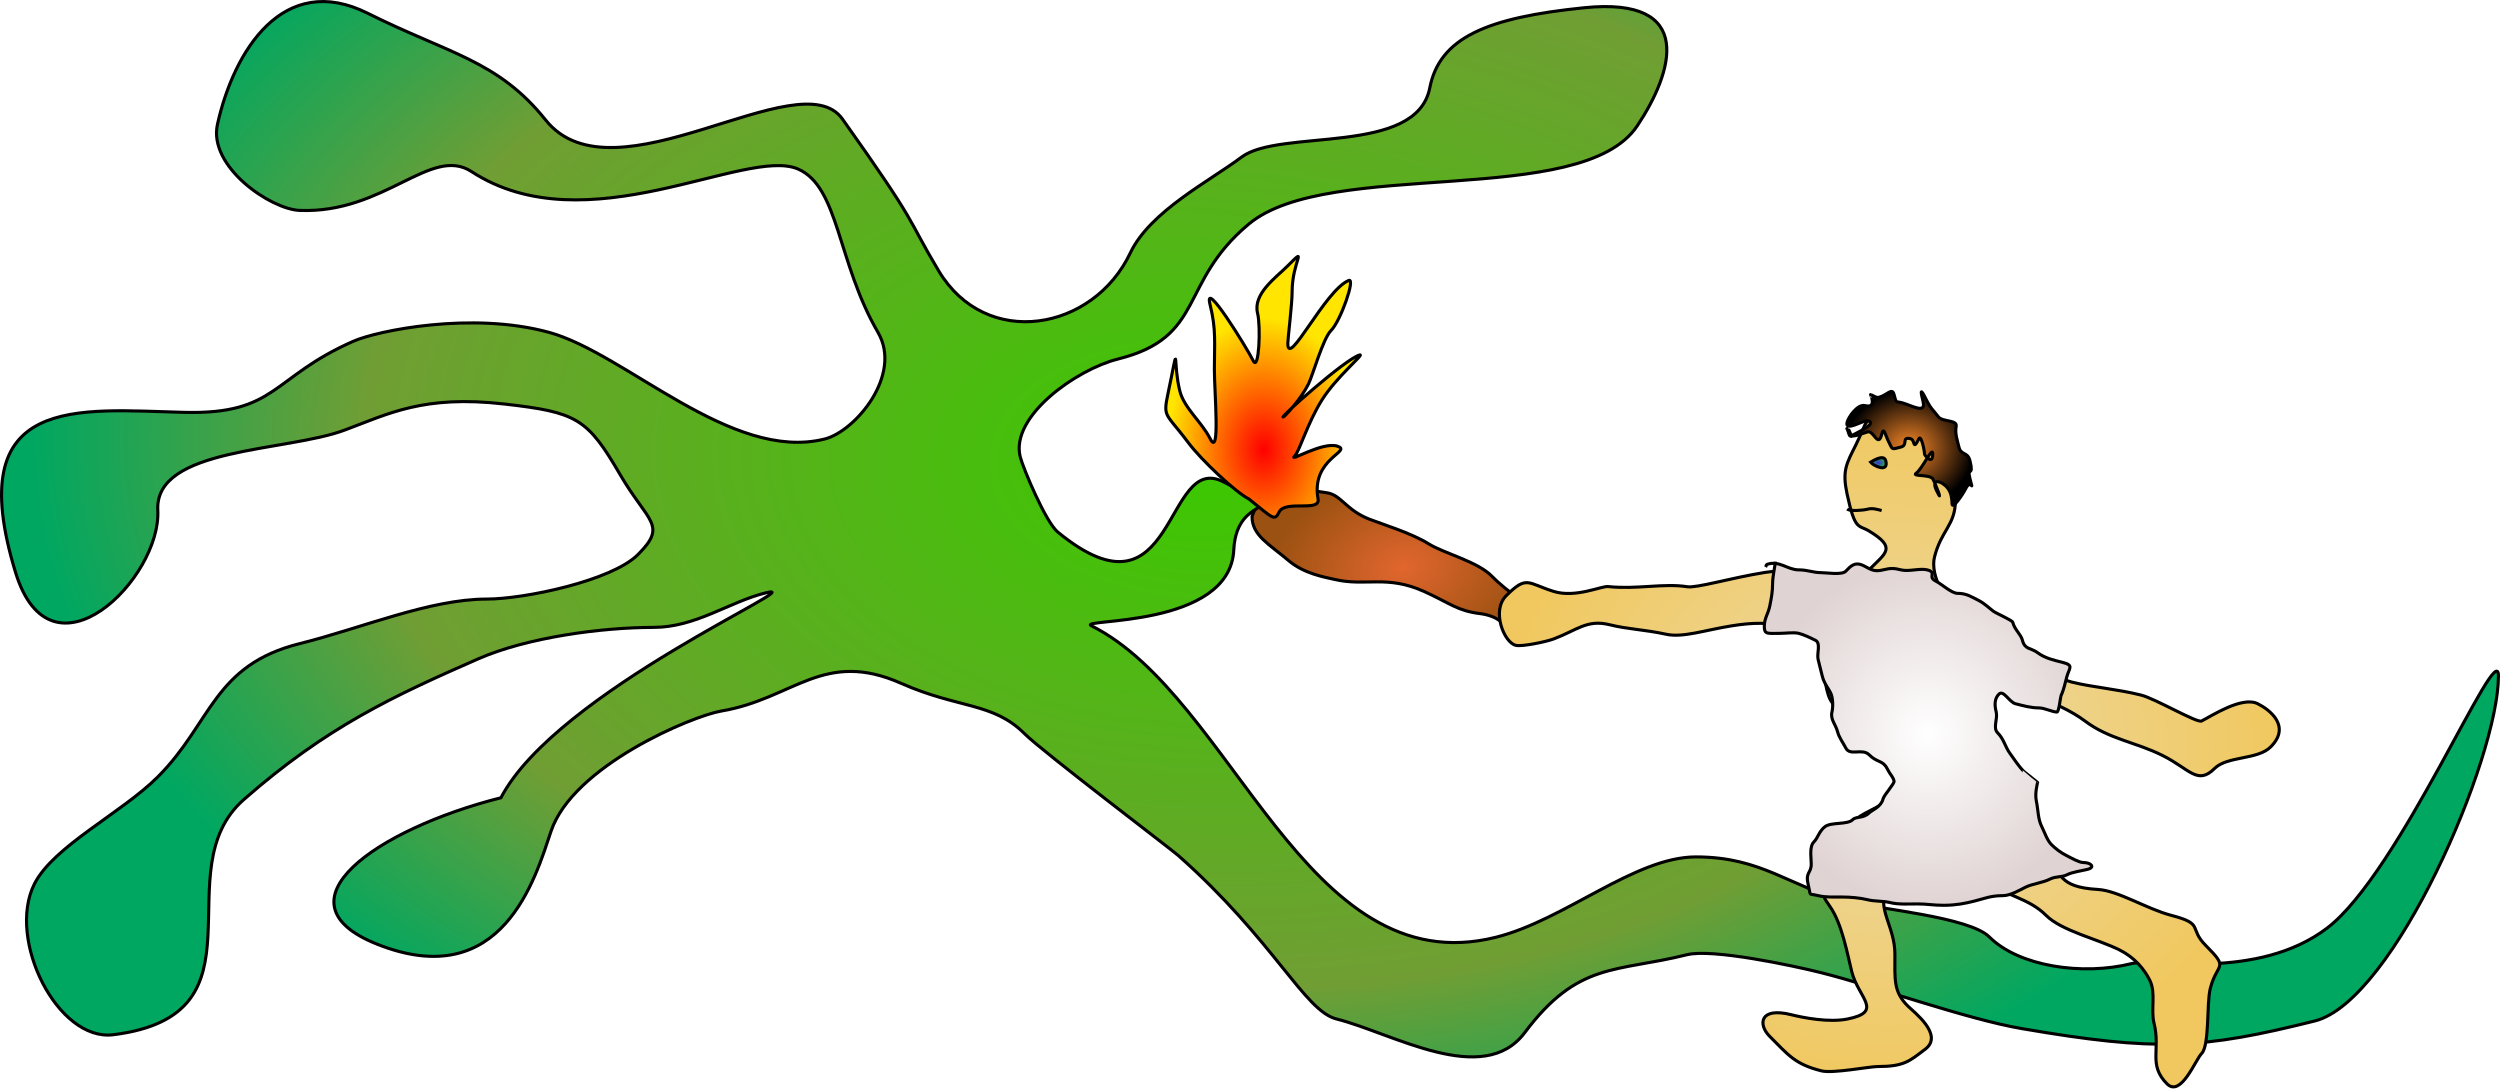
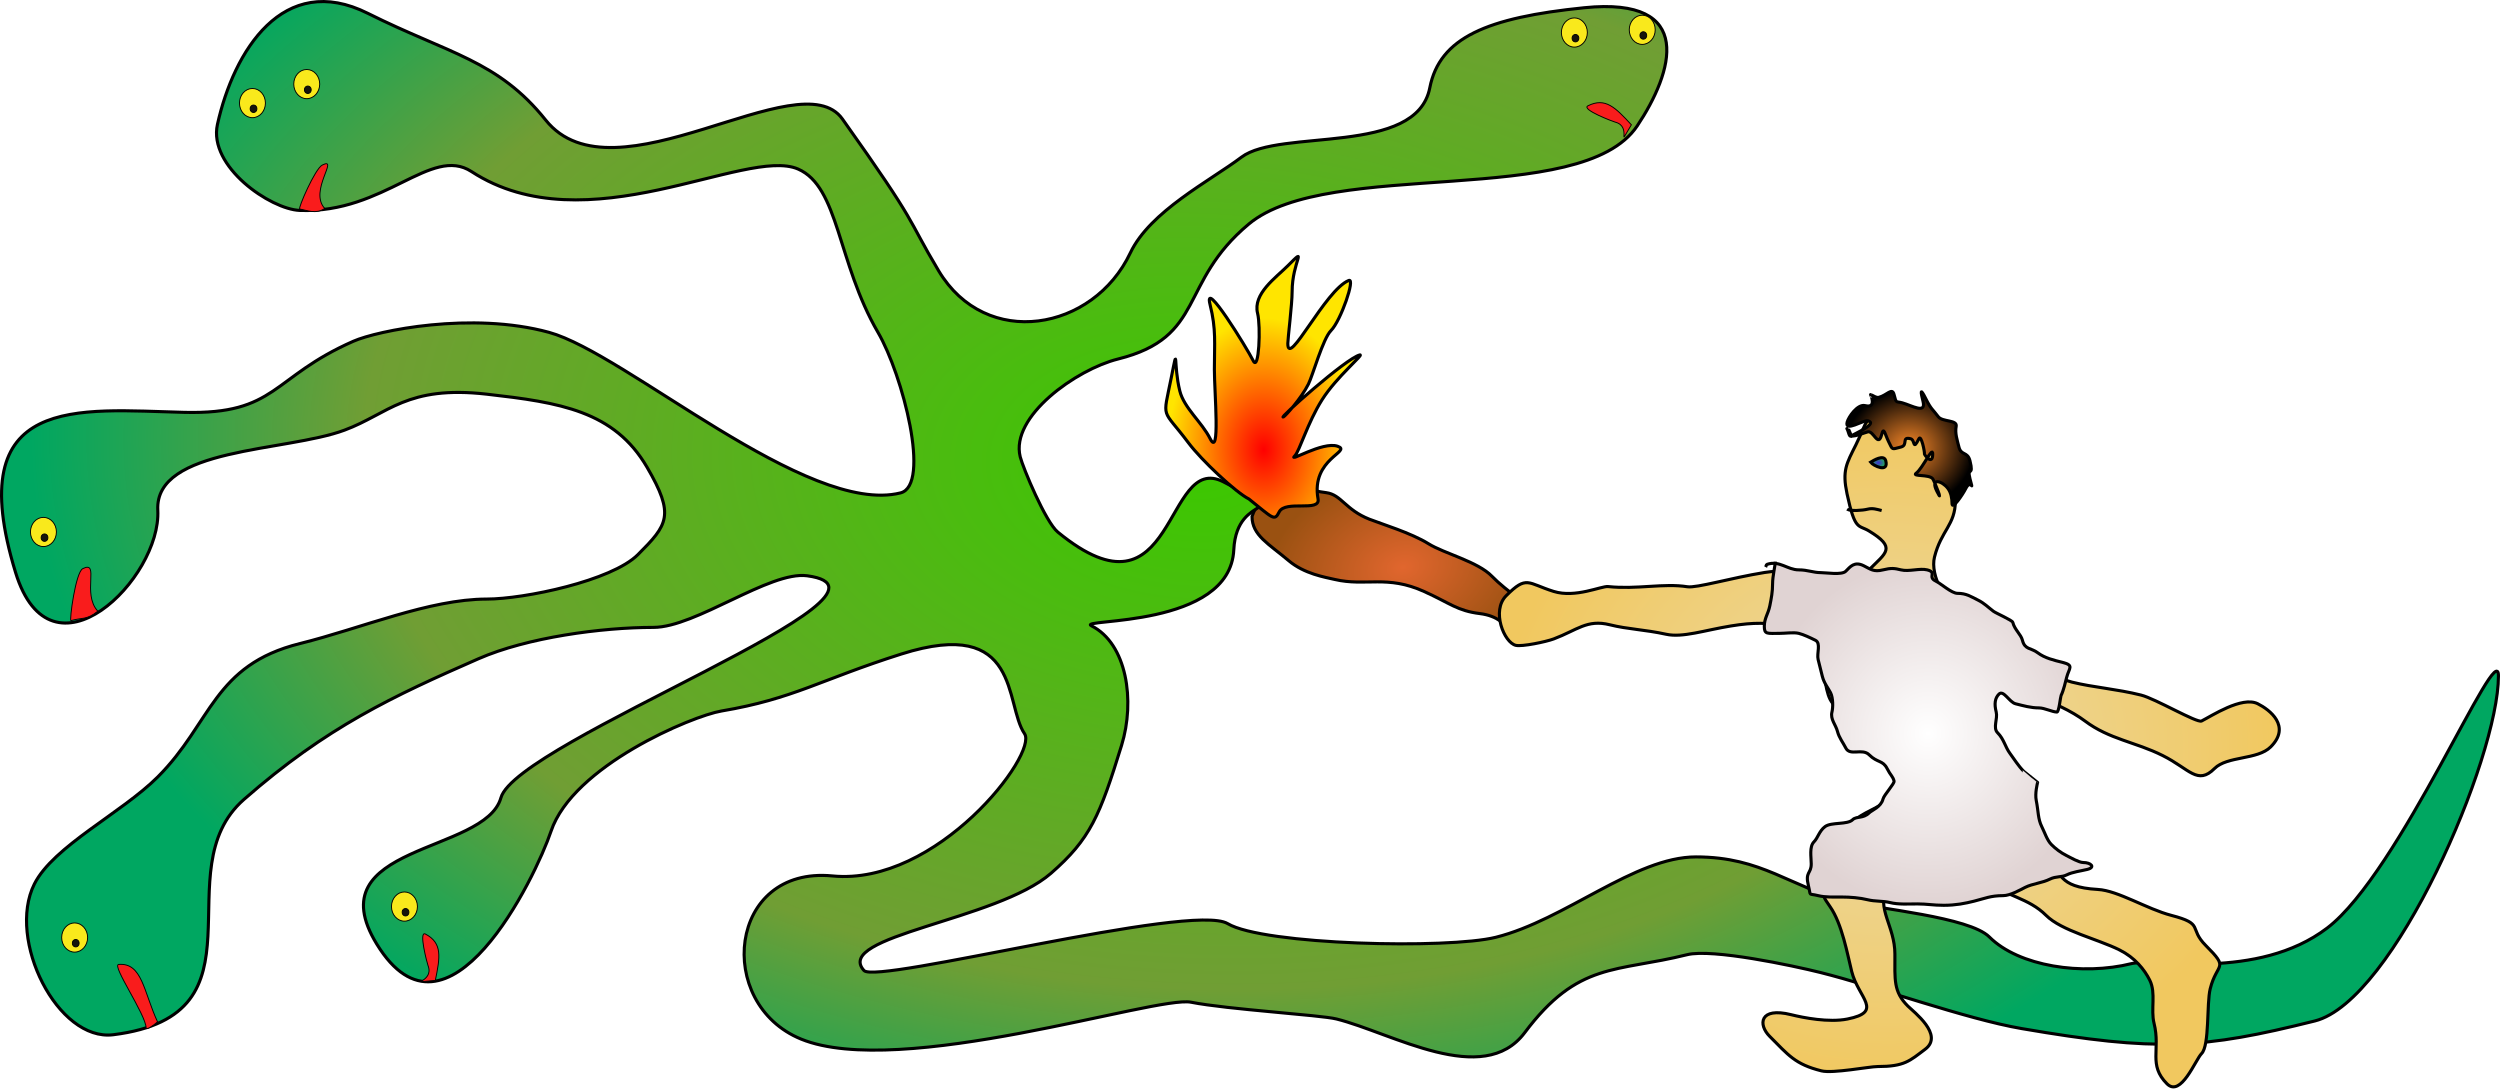
<svg xmlns="http://www.w3.org/2000/svg" xmlns:xlink="http://www.w3.org/1999/xlink" width="264.887" height="115.324" id="svg2" version="1.0">
  <defs id="defs4">
    <linearGradient id="linearGradient3249">
      <stop style="stop-color:#402dd7;stop-opacity:1;" offset="0" id="stop3251" />
      <stop style="stop-color:#19d728;stop-opacity:1;" offset="1" id="stop3253" />
    </linearGradient>
    <linearGradient id="linearGradient3239">
      <stop style="stop-color:#f98828;stop-opacity:1;" offset="0" id="stop3241" />
      <stop style="stop-color:#000000;stop-opacity:1;" offset="1" id="stop3243" />
    </linearGradient>
    <linearGradient id="linearGradient3229">
      <stop style="stop-color:#ffffff;stop-opacity:1;" offset="0" id="stop3231" />
      <stop style="stop-color:#e0d3d3;stop-opacity:1;" offset="1" id="stop3233" />
    </linearGradient>
    <linearGradient id="linearGradient3219">
      <stop style="stop-color:#ebdbab;stop-opacity:1;" offset="0" id="stop3221" />
      <stop style="stop-color:#f1c85f;stop-opacity:1;" offset="1" id="stop3223" />
    </linearGradient>
    <linearGradient id="linearGradient3209">
      <stop style="stop-color:#e1662e;stop-opacity:1;" offset="0" id="stop3211" />
      <stop style="stop-color:#9a5111;stop-opacity:1;" offset="1" id="stop3213" />
    </linearGradient>
    <linearGradient id="linearGradient3199">
      <stop style="stop-color:#ff0000;stop-opacity:1;" offset="0" id="stop3201" />
      <stop style="stop-color:#ffe500;stop-opacity:1;" offset="1" id="stop3203" />
    </linearGradient>
    <linearGradient id="linearGradient3169">
      <stop style="stop-color:#3bc800;stop-opacity:1;" offset="0" id="stop3171" />
      <stop id="stop3175" offset="0.714" style="stop-color:#709e34;stop-opacity:1;" />
      <stop style="stop-color:#00a761;stop-opacity:1;" offset="1" id="stop3173" />
    </linearGradient>
    <radialGradient xlink:href="#linearGradient3169" id="radialGradient3161" cx="325.764" cy="395.948" fx="325.764" fy="395.948" r="386.164" gradientTransform="matrix(0.971245,4.3132574e-2,-2.6922766e-2,0.6062379,20.02737,141.8582)" gradientUnits="userSpaceOnUse" />
    <radialGradient xlink:href="#linearGradient3199" id="radialGradient3205" cx="355.961" cy="387.067" fx="355.961" fy="387.067" r="30.98" gradientTransform="matrix(1,0,0,1.368623,-9.097834,-139.6294)" gradientUnits="userSpaceOnUse" />
    <radialGradient xlink:href="#linearGradient3209" id="radialGradient3215" cx="396.208" cy="438.031" fx="396.208" fy="438.031" r="44.369" gradientTransform="matrix(0.9746264,-0.2238377,0.1620175,0.7054509,-65.54236,207.5295)" gradientUnits="userSpaceOnUse" />
    <radialGradient xlink:href="#linearGradient3219" id="radialGradient3225" cx="542.222" cy="507.049" fx="542.222" fy="507.049" r="125.905" gradientTransform="matrix(1,0,0,0.8702258,5.55193,44.51951)" gradientUnits="userSpaceOnUse" />
    <radialGradient xlink:href="#linearGradient3229" id="radialGradient3235" cx="554.757" cy="502.539" fx="554.757" fy="502.539" r="53.12" gradientTransform="matrix(1,0,0,1.049066,5.55193,-45.94012)" gradientUnits="userSpaceOnUse" />
    <radialGradient xlink:href="#linearGradient3239" id="radialGradient3245" cx="548.739" cy="410.93" fx="548.739" fy="410.93" r="20.575" gradientTransform="matrix(1,0,0,0.9132834,5.55193,14.35205)" gradientUnits="userSpaceOnUse" />
    <radialGradient xlink:href="#linearGradient3249" id="radialGradient3255" cx="538.799" cy="415.542" fx="538.799" fy="415.542" r="3.006" gradientTransform="matrix(1,0,0,0.702968,5.55193,102.147)" gradientUnits="userSpaceOnUse" />
  </defs>
  <g id="layer1" transform="translate(-479.222,-480.0081)">
    <g id="g2416" transform="matrix(0.3297118,0,0,0.3297118,498.7674,399.044)">
      <path id="path3207" d="M 343.068,411.543 C 343.077,417.596 348.414,420.299 354.854,425.741 C 359.884,429.99 366.463,431.029 369.612,431.764 C 379.725,434.124 386.382,430.195 398.435,435.67 C 406.852,439.493 409.027,441.837 416.281,442.738 C 427.787,444.168 425.931,454.089 433.168,450.48 C 441.907,446.121 443.9,447.937 435.673,442.784 C 433.686,441.539 424.468,435.217 420.177,430.758 C 415.617,426.018 404.773,423.424 399.752,420.279 C 394.279,416.85 384.566,413.903 380.794,412.414 C 373.048,409.356 371.775,404.516 366.904,403.88 C 361.475,403.173 359.415,401.89 354.252,404.517 C 348.58,407.403 345.459,404.39 343.068,411.543 z" style="fill:url(#radialGradient3215);fill-opacity:1;fill-rule:evenodd;stroke:#000000;stroke-width:1px;stroke-linecap:butt;stroke-linejoin:miter;stroke-opacity:1" />
-       <path id="path2383" d="M 101.694,501.925 C 61.447,512.12 28.338,535.531 61.784,548.929 C 102.242,565.135 112.861,527.395 117.791,512.7 C 124.835,491.703 163.111,475.644 172.586,474.042 C 195.739,470.126 205.312,454.068 230.365,465.179 C 248.653,473.29 259.823,471.202 269.959,481.339 C 275.619,486.999 317.054,518.438 319.348,520.47 C 350.086,547.696 359.9,570.439 370.2,573.014 C 388.051,577.477 417.324,595.241 430.677,577.437 C 447.909,554.462 459.979,558.082 482.857,552.362 C 490.941,550.341 516.924,555.879 525.714,558.076 C 543.79,562.595 572.436,573.015 590.376,576.097 C 633.853,583.563 648.425,582.696 684.599,573.653 C 710.038,567.293 743.609,489.204 743.609,462.763 C 743.609,449.548 711.96,525.991 688.571,543.791 C 666.098,560.894 632.588,553.501 625.714,555.219 C 609.921,559.168 589.485,556.132 580,546.648 C 573.575,540.223 543.973,537.641 534.286,535.219 C 515.807,530.6 507.128,520.934 485.714,520.934 C 466.069,520.934 443.68,541.192 421.404,546.761 C 360.102,562.086 337.1,469.483 291.429,446.648 C 286.654,444.261 335.989,447.591 337.205,422.24 C 338.141,402.738 358.226,412.913 333.846,400.392 C 314.694,390.557 318.954,447.932 280.661,416.555 C 276.739,413.342 269.453,395.888 268.571,392.362 C 265.336,379.421 286.506,364.307 300,360.934 C 328.283,353.863 319.339,336.47 342.043,317.55 C 367.735,296.14 448.998,312.743 466.843,286.031 C 478.307,268.869 485.957,244.376 449.837,248.044 C 418.522,251.224 403.353,257.632 400.186,273.807 C 395.884,295.776 352.002,286.769 339.675,296.063 C 329.61,303.653 310.283,313.458 303.96,326.823 C 292.066,351.965 257.567,358.091 242.331,332.538 C 231.663,314.646 236.442,318.97 211.429,283.791 C 197.75,264.553 138.034,311.585 116.072,284.131 C 100.716,264.937 84.997,262.88 58.929,249.846 C 31.678,236.22 15.825,262.001 10.601,285.51 C 7.581,299.098 27.659,312.822 37.054,313.18 C 64.381,314.222 79.221,292.219 92.238,300.696 C 129.234,324.79 180.344,292.589 197.176,299.879 C 210.365,305.592 209.762,329.871 222.857,352.362 C 230.83,366.057 215.563,384.186 205.714,386.648 C 175.721,394.146 141.815,359.115 117.143,352.362 C 92.271,345.554 61.964,351.843 54.286,355.219 C 27.855,366.842 29.764,378.796 0,378.076 C -34.105,377.253 -71.959,371.742 -54.286,429.505 C -42.9,466.718 -7.435,431.468 -8.571,409.505 C -9.617,389.291 32.632,390.793 51.429,383.791 C 65.611,378.508 76.892,372.444 102.695,375.382 C 126.162,378.053 129.444,379.969 140,398.076 C 149,413.515 155.326,414.179 145.714,423.791 C 137.287,432.218 109.139,438.076 97.143,438.076 C 78.779,438.076 56.789,447.478 37.143,452.362 C 9.226,459.302 8.781,477.867 -8.571,495.219 C -20.131,506.779 -42.179,517.531 -48.247,529.667 C -57.179,547.531 -40.743,580.319 -22.857,578.076 C 28.294,571.663 -6.963,525.334 19.123,502.46 C 45.708,479.147 67.167,469.224 94.461,457.262 C 110.131,450.395 134.071,447.174 150.727,447.174 C 164.287,447.174 174.977,439.028 186.704,436.097 C 203.137,431.988 119.555,467.649 101.694,501.925 z" style="fill:url(#radialGradient3161);fill-opacity:1;fill-rule:evenodd;stroke:#000000;stroke-width:1px;stroke-linecap:butt;stroke-linejoin:miter;stroke-opacity:1" />
+       <path id="path2383" d="M 101.694,501.925 C 96.623,520.039 42.106,516.767 61.784,548.929 C 84.531,586.105 112.861,527.395 117.791,512.7 C 124.835,491.703 163.111,475.644 172.586,474.042 C 195.739,470.126 204.242,464.025 230.365,455.736 C 269.033,443.467 263.47,471.819 269.959,481.339 C 274.38,487.824 241.826,530.321 208.245,527.05 C 174.663,523.778 170.303,568.103 198.171,579.485 C 229.958,592.468 312.294,565.431 323.464,567.628 C 335.335,569.964 365.05,571.726 370.2,573.014 C 388.051,577.477 417.324,595.241 430.677,577.437 C 447.909,554.462 459.979,558.082 482.857,552.362 C 490.941,550.341 516.924,555.879 525.714,558.076 C 543.79,562.595 572.436,573.015 590.376,576.097 C 633.853,583.563 648.425,582.696 684.599,573.653 C 710.038,567.293 743.609,489.204 743.609,462.763 C 743.609,449.548 711.96,525.991 688.571,543.791 C 666.098,560.894 632.588,553.501 625.714,555.219 C 609.921,559.168 589.485,556.132 580,546.648 C 573.575,540.223 543.973,537.641 534.286,535.219 C 515.807,530.6 507.128,520.934 485.714,520.934 C 466.069,520.934 443.68,541.192 421.404,546.761 C 406.078,550.592 346.722,549.252 335.231,542.368 C 323.74,535.485 222.411,561.957 218.361,557.44 C 208.405,546.332 261.007,541.413 278.465,526.193 C 291.106,515.172 294.138,507.754 301.139,485.095 C 305.584,470.708 302.846,452.357 291.429,446.648 C 286.654,444.261 335.989,447.591 337.205,422.24 C 338.141,402.738 358.226,412.913 333.846,400.392 C 314.694,390.557 318.954,447.932 280.661,416.555 C 276.739,413.342 269.453,395.888 268.571,392.362 C 265.336,379.421 286.506,364.307 300,360.934 C 328.283,353.863 319.339,336.47 342.043,317.55 C 367.735,296.14 448.998,312.743 466.843,286.031 C 478.307,268.869 485.957,244.376 449.837,248.044 C 418.522,251.224 403.353,257.632 400.186,273.807 C 395.884,295.776 352.002,286.769 339.675,296.063 C 329.61,303.653 310.283,313.458 303.96,326.823 C 292.066,351.965 257.567,358.091 242.331,332.538 C 231.663,314.646 236.442,318.97 211.429,283.791 C 197.75,264.553 138.034,311.585 116.072,284.131 C 100.716,264.937 84.997,262.88 58.929,249.846 C 31.678,236.22 15.825,262.001 10.601,285.51 C 7.581,299.098 27.659,312.822 37.054,313.18 C 64.381,314.222 79.221,292.219 92.238,300.696 C 129.234,324.79 180.344,292.589 197.176,299.879 C 210.365,305.592 209.762,329.871 222.857,352.362 C 230.83,366.057 239.956,401.497 230.107,403.959 C 200.114,411.457 141.815,359.115 117.143,352.362 C 92.271,345.554 61.964,351.843 54.286,355.219 C 27.855,366.842 29.764,378.796 2.25861e-15,378.076 C -34.105,377.253 -71.959,371.742 -54.286,429.505 C -42.9,466.718 -7.435,431.468 -8.571,409.505 C -9.617,389.291 32.632,390.793 51.429,383.791 C 65.611,378.508 71.384,369.296 97.187,372.234 C 120.654,374.906 138.099,377.608 148.656,395.716 C 157.656,411.154 155.326,414.179 145.714,423.791 C 137.287,432.218 109.139,438.076 97.143,438.076 C 78.779,438.076 56.789,447.478 37.143,452.362 C 9.226,459.302 8.781,477.867 -8.571,495.219 C -20.131,506.779 -42.179,517.531 -48.247,529.667 C -57.179,547.531 -40.743,580.319 -22.857,578.076 C 28.294,571.663 -6.963,525.334 19.123,502.46 C 45.708,479.147 67.167,469.224 94.461,457.262 C 110.131,450.395 134.071,447.174 150.727,447.174 C 164.287,447.174 188.099,428.99 200.081,430.588 C 238.442,435.706 106.765,483.812 101.694,501.925 z" style="fill:url(#radialGradient3161);fill-opacity:1;fill-rule:evenodd;stroke:#000000;stroke-width:1px;stroke-linecap:butt;stroke-linejoin:miter;stroke-opacity:1" />
      <path id="path3197" d="M 342.072,405.917 C 337.83,403.799 326.838,393.471 322.64,387.872 C 313.996,376.348 314.331,380.832 317.087,367.052 C 319.451,355.233 317.719,362.637 319.863,371.216 C 321.227,376.671 326.977,381.278 329.58,386.484 C 332.897,393.118 330.968,371.693 330.968,364.276 C 330.968,355.773 331.588,351.49 329.58,343.456 C 327.351,334.54 341.407,357.395 343.46,361.5 C 345.286,365.153 345.919,350.517 344.848,346.232 C 343.284,339.978 350.73,334.797 354.564,330.963 C 361.253,324.274 355.952,329.528 355.952,339.292 C 355.952,343.298 354.564,354.418 354.564,355.948 C 354.564,364.133 366.564,338.755 374.153,335.687 C 376.379,334.787 371.589,348.639 368.444,351.784 C 365.846,354.382 362.605,366.155 361.19,368.985 C 358.834,373.697 353.737,379.263 353.176,379.544 C 350.903,380.681 373.414,360.578 377.714,359.617 C 379.235,359.277 370.203,366.686 365.57,374.035 C 360.938,381.384 358.302,390.56 356.825,392.036 C 354.364,394.498 365.712,387.288 370.572,388.967 C 375.379,390.627 361.918,392.906 364.28,405.917 C 365.064,410.235 353.751,406.155 351.788,410.081 C 350.257,413.142 349.899,412.178 342.072,405.917 z" style="fill:url(#radialGradient3205);fill-opacity:1;fill-rule:evenodd;stroke:#000000;stroke-width:1px;stroke-linecap:butt;stroke-linejoin:miter;stroke-opacity:1" />
      <path id="path3217" d="M 528.121,431.282 C 525.599,432.219 518.716,427.762 507.765,429.534 C 496.813,431.307 485.926,434.587 482.961,434.116 C 475.312,432.9 466.804,435.045 457.489,434.058 C 455.337,433.83 447.016,437.812 440.003,435.618 C 431.529,432.967 431.405,430.336 424.735,437.006 C 419.919,441.822 424.056,452.069 427.84,452.947 C 429.841,453.411 437.503,451.823 440.003,450.886 C 447.525,448.069 450.709,444.501 458.047,446.336 C 463.832,447.782 469.308,447.879 476.149,449.384 C 481.422,450.544 488.504,448.091 496.912,446.722 C 504.827,445.434 507.91,445.838 516.401,446.393 C 523.33,446.847 525.561,446.334 526.06,452.274 C 526.682,459.661 527.042,466.73 528.836,470.319 C 530.697,474.04 538.172,478.602 541.329,482.811 C 543.497,485.702 546.856,487.467 549.657,489.751 C 561.503,499.411 543.827,503.891 537.494,508.511 C 530.738,513.438 525.388,518.292 526.833,525.224 C 529.158,536.377 524.431,530.623 528.836,536.944 C 532.705,542.495 534.407,552.285 535.776,557.764 C 537.905,566.279 546.209,570.668 534.388,573.032 C 528.443,574.221 520.251,572.621 516.344,571.644 C 506.027,569.065 505.698,574.878 509.404,578.584 C 515.474,584.654 517.531,587.556 526.06,589.689 C 529.703,590.599 541.469,588.301 544.105,588.301 C 552.757,588.301 554.395,586.482 559.373,582.749 C 565.53,578.131 555.666,570.714 553.821,568.868 C 549.148,564.195 549.657,560.507 549.657,552.212 C 549.657,543.091 543.602,537.651 547.11,530.619 C 552.935,518.941 561.387,527.358 564.925,520.288 C 566.803,516.535 573.884,524.925 578.805,528.616 C 585.407,533.567 592.621,534.104 598.237,539.72 C 603.221,544.703 614.871,547.343 621.834,550.824 C 626.795,553.305 629.842,557.124 631.55,560.54 C 633.629,564.699 631.81,569.909 632.938,574.42 C 635.069,582.945 631.001,587.752 637.102,593.853 C 641.585,598.336 646.262,586.081 648.206,584.137 C 650.807,581.536 649.805,568.027 650.982,563.316 C 653.129,554.731 657.309,557.151 649.594,549.436 C 643.855,543.696 649.308,542.545 638.49,539.72 C 630.573,537.653 621.383,531.758 614.894,531.392 C 601.477,530.634 603.672,525.751 598.237,521.676 C 591.65,516.735 590.54,514.484 588.521,506.407 C 586.653,498.932 584.845,495.867 582.969,488.363 C 581.296,481.669 579.246,476.247 577.417,468.931 C 575.097,459.652 587.455,467.623 592.685,468.931 C 599.874,470.728 606.753,474.276 610.73,477.259 C 618.622,483.178 626.866,483.939 635.714,488.363 C 644.344,492.678 646.909,497.988 652.37,492.527 C 656.444,488.454 666.207,489.795 670.415,485.587 C 677.063,478.939 670.118,473.64 666.251,471.707 C 661.191,469.177 651.333,475.695 648.206,477.259 C 646.753,477.985 633.332,470.07 628.774,468.931 C 620.897,466.962 613.259,466.44 606.566,464.767 C 599.192,462.923 594.514,455.965 589.909,453.662 C 582.557,449.986 579.418,447.029 573.253,443.946 C 565.794,440.217 560.923,430.392 562.378,424.571 C 564.53,415.962 569.089,414.286 569.089,406.47 C 569.089,397.651 566.778,393.06 564.925,385.649 C 562.847,377.336 555.338,375.554 548.269,377.321 C 539.361,379.548 540.965,380.823 537.164,388.425 C 534.089,394.576 532.672,396.756 534.274,404.252 C 536.85,416.306 537.937,414.116 541.329,416.186 C 550.219,421.612 546.889,423.118 541.329,428.678 C 539.339,430.668 530.897,431.745 528.121,431.282 z" style="fill:url(#radialGradient3225);fill-opacity:1;fill-rule:evenodd;stroke:#000000;stroke-width:1px;stroke-linecap:butt;stroke-linejoin:miter;stroke-opacity:1" />
      <path id="path3227" d="M 511.238,426.031 C 511.197,427.245 510.351,430.723 510.351,433.128 C 510.351,435.773 509.95,437.797 509.464,440.225 C 508.922,442.933 507.689,444.171 507.689,446.879 C 507.689,449.474 508.658,449.097 512.569,449.097 C 514.477,449.097 517.145,448.689 518.779,449.097 C 520.315,449.481 522.397,450.463 524.102,451.315 C 525.972,452.25 524.482,455.497 524.989,457.525 C 525.385,459.108 525.908,461.201 526.32,462.848 C 526.91,465.207 528.219,466.646 528.982,468.171 C 529.831,469.87 529.79,472.92 529.425,474.381 C 528.846,476.699 530.673,478.488 531.199,480.592 C 531.701,482.598 533.028,484.249 533.861,485.915 C 535.234,488.66 539.142,485.872 541.402,488.132 C 544.012,490.742 545.788,489.806 547.168,492.568 C 548.222,494.675 549.005,495.034 549.386,496.561 C 549.587,497.363 546.175,500.976 545.838,502.327 C 545.187,504.929 542.23,505.935 541.402,506.763 C 539.455,508.71 537.276,507.784 536.079,508.981 C 534.41,510.65 529.225,509.686 527.207,511.199 C 525.324,512.611 524.899,514.838 523.659,516.078 C 522.096,517.641 522.771,521.001 522.771,523.176 C 522.771,526.464 520.713,525.59 521.884,530.273 C 522.765,533.796 521.623,532.537 524.989,533.378 C 527.282,533.951 529.96,533.822 532.53,533.822 C 535.25,533.822 538.449,534.082 540.958,534.709 C 543.206,535.271 545.887,535.054 548.056,535.596 C 550.797,536.281 553.966,536.04 556.927,536.04 C 559.991,536.04 561.924,536.483 565.355,536.483 C 569.262,536.483 572.209,535.879 575.114,535.152 C 578.599,534.281 580.414,533.378 584.43,533.378 C 586.756,533.378 589.941,531.51 591.527,530.717 C 593.931,529.515 596.984,529.319 599.511,528.055 C 601.418,527.102 603.225,527.529 604.834,526.724 C 606.772,525.756 609.372,525.479 611.488,524.95 C 614.212,524.269 612.68,522.732 610.157,522.732 C 608.82,522.732 606.213,521.204 604.834,520.514 C 602.884,519.539 601.276,518.286 599.955,516.965 C 598.556,515.567 597.837,513.173 596.85,511.199 C 595.603,508.705 595.792,506.354 595.076,502.771 C 594.629,500.538 595.399,497.487 595.519,497.004 C 595.52,497.002 591.143,493.515 591.083,493.455 C 589.278,491.65 587.981,489.467 586.648,487.689 C 585.094,485.618 584.711,483.091 582.655,481.035 C 581.083,479.463 582.751,476.538 582.212,474.381 C 581.547,471.724 581.798,469.916 583.099,468.615 C 584.551,467.162 586.429,471.222 588.422,471.72 C 590.974,472.358 593.336,473.051 595.963,473.051 C 597.736,473.051 600.284,474.381 601.729,474.381 C 602.384,474.381 602.861,469.456 603.06,469.058 C 603.85,467.479 604.541,464.465 604.834,463.292 C 605.597,460.242 607.378,459.381 603.504,458.412 C 600.701,457.712 597.856,457.06 595.519,455.307 C 593.373,453.698 591.408,454.388 590.64,451.315 C 590.162,449.404 588.135,447.949 587.535,445.548 C 587.368,444.882 582.16,442.626 581.324,442 C 579.706,440.786 578.43,439.443 576.445,438.451 C 574.076,437.266 572.614,436.233 569.791,436.233 C 567.876,436.233 564.622,433.205 562.694,432.241 C 560.086,430.937 563.306,429.511 560.032,428.692 C 557.665,428.1 554.137,429.325 551.604,428.692 C 549.51,428.169 548.422,428.046 545.838,428.692 C 542.839,429.442 541.871,428.483 539.628,427.361 C 536.631,425.863 535.314,427.683 533.861,429.136 C 532.585,430.412 527.566,429.579 525.876,429.579 C 523.373,429.579 521.628,428.692 518.779,428.692 C 515.071,428.692 512.602,425.576 508.577,426.918 C 508.263,427.022 508.281,427.509 508.133,427.805" style="fill:url(#radialGradient3235);fill-opacity:1;fill-rule:evenodd;stroke:#000000;stroke-width:1px;stroke-linecap:butt;stroke-linejoin:miter;stroke-opacity:1" />
      <path id="path3237" d="M 535.635,385.664 C 537.032,385.861 539.814,384.62 540.958,384.334 C 542.802,383.873 544.309,389.561 545.394,385.221 C 546.093,382.425 546.488,385.191 547.612,387.439 C 549.041,390.296 548.451,390.001 551.604,389.213 C 554.011,388.612 551.63,385.782 554.709,386.552 C 556.219,386.929 555.325,390.643 557.371,386.552 C 558.101,385.091 559.289,390.857 559.145,391.431 C 559.09,391.651 561.807,395.4 561.807,391.431 C 561.807,388.705 558.665,396.005 556.484,397.641 C 554.988,398.763 560.685,397.919 561.807,399.416 C 562.315,400.093 565.539,408.21 563.138,403.408 C 560.901,398.935 564.825,400.039 566.686,402.521 C 567.698,403.869 568.017,405.714 568.017,407.4 C 568.017,409.598 571.47,404.487 572.453,402.521 C 574.136,399.154 575.027,404.39 573.784,399.416 C 572.756,395.304 575.131,399.041 573.784,393.649 C 573.016,390.58 570.946,392.059 570.235,389.213 C 569.692,387.042 568.909,384.753 569.348,382.559 C 569.776,380.419 564.891,381.201 563.581,379.454 C 561.738,376.997 561.337,377.184 559.589,373.688 C 557.69,369.89 557.93,371.486 558.702,374.575 C 559.733,378.7 555.203,375.92 552.048,375.018 C 549.976,374.427 550.135,375.35 549.386,372.357 C 548.781,369.935 547.124,372.59 544.507,373.244 C 543.6,373.471 542.733,372.653 541.845,372.357 C 541.816,372.347 543.961,376.878 540.071,375.906 C 537.663,375.304 534.71,379.608 534.305,381.229 C 533.475,384.549 539.549,380.433 540.958,380.785 C 544.455,381.659 536.45,385.013 535.635,385.664 C 534.962,386.203 534.748,384.186 534.305,383.447 C 533.861,382.707 535.192,384.925 535.635,385.664 C 536.045,386.347 535.044,384.186 534.748,383.447" style="fill:url(#radialGradient3245);fill-opacity:1;fill-rule:evenodd;stroke:#000000;stroke-width:1px;stroke-linecap:butt;stroke-linejoin:miter;stroke-opacity:1" />
      <path id="path3247" d="M 541.845,394.093 C 542.713,395.237 547.73,397.668 546.725,393.649 C 546.159,391.386 542.681,393.592 541.845,394.093 z" style="fill:url(#radialGradient3255);fill-opacity:1;fill-rule:evenodd;stroke:#000000;stroke-width:1px;stroke-linecap:butt;stroke-linejoin:miter;stroke-opacity:1" />
      <path id="path3257" d="M 534.305,409.174 C 535.326,409.88 539.216,409.61 540.958,409.174 C 542.482,408.794 543.782,409.215 545.394,409.618" style="fill:none;fill-rule:evenodd;stroke:#000000;stroke-width:1px;stroke-linecap:butt;stroke-linejoin:miter;stroke-opacity:1" />
    </g>
+     <path style="fill:#f91c1c;fill-opacity:1;fill-rule:evenodd;stroke:#000000;stroke-width:0.1;stroke-linecap:butt;stroke-linejoin:miter;stroke-miterlimit:4;stroke-dasharray:none;stroke-opacity:1" d="M 652.074,493.231 C 650.372,491.388 649.31,490.299 647.473,491.218 C 646.707,491.6 650.155,492.895 650.349,492.944 C 652.248,493.418 650.384,496.048 652.074,493.231 z" id="path2440" />
+     <path style="fill:#f91c1c;fill-opacity:1;fill-rule:evenodd;stroke:#000000;stroke-width:0.1;stroke-linecap:butt;stroke-linejoin:miter;stroke-miterlimit:4;stroke-dasharray:none;stroke-opacity:1" d="M 513.627,502.092 C 511.924,500.248 515.203,496.581 513.366,497.499 C 512.601,497.882 510.78,502.11 510.977,502.148 C 511.737,502.293 512.728,502.734 513.627,502.092 z" id="path3212" />
+     <path style="fill:#f91c1c;fill-opacity:1;fill-rule:evenodd;stroke:#000000;stroke-width:0.1;stroke-linecap:butt;stroke-linejoin:miter;stroke-miterlimit:4;stroke-dasharray:none;stroke-opacity:1" d="M 489.585,544.765 C 487.883,542.922 489.829,539.34 487.992,540.259 C 487.227,540.641 486.55,545.825 486.742,545.767 C 487.867,545.425 488.411,545.733 489.585,544.765 z" id="path3214" />
+     <path style="fill:#f91c1c;fill-opacity:1;fill-rule:evenodd;stroke:#000000;stroke-width:0.1;stroke-linecap:butt;stroke-linejoin:miter;stroke-miterlimit:4;stroke-dasharray:none;stroke-opacity:1" d="M 495.914,588.28 C 494.426,585.045 494.29,581.999 491.799,582.194 C 491.006,582.256 494.69,587.511 494.705,588.935 C 494.708,589.162 495.379,588.757 495.914,588.28 z" id="path3216" />
+     <path style="fill:#f91c1c;fill-opacity:1;fill-rule:evenodd;stroke:#000000;stroke-width:0.1;stroke-linecap:butt;stroke-linejoin:miter;stroke-miterlimit:4;stroke-dasharray:none;stroke-opacity:1" d="M 525.346,583.889 C 525.852,581.432 526.118,579.934 524.301,578.976 C 523.544,578.577 524.5,582.133 524.574,582.319 C 525.295,584.139 522.072,584.157 525.346,583.889 z" id="path3218" />
+     <g id="g3224">
+       <path transform="translate(479.222,480.0081)" d="M 9.284,99.335 A 1.375,1.547 0 1 1 6.533,99.335 A 1.375,1.547 0 1 1 9.284,99.335 z" id="path3220" style="fill:#f9e91c;fill-opacity:1;stroke:#000000;stroke-width:0.1;stroke-miterlimit:4;stroke-dasharray:none;stroke-opacity:1" />
+       <path transform="translate(479.222,480.0081)" d="M 8.378,99.936 A 0.355,0.373 0 1 1 7.669,99.936 A 0.355,0.373 0 1 1 8.378,99.936 z" id="path3222" style="fill:#15140c;fill-opacity:1;stroke:#000000;stroke-width:0.1;stroke-miterlimit:4;stroke-dasharray:none;stroke-opacity:1" />
+     </g>
+     <g id="g3228" transform="translate(34.94497,-3.280575)">
+       <path transform="translate(479.222,480.0081)" d="M 9.284,99.335 A 1.375,1.547 0 1 1 6.533,99.335 A 1.375,1.547 0 1 1 9.284,99.335 z" id="path3230" style="fill:#f9e91c;fill-opacity:1;stroke:#000000;stroke-width:0.1;stroke-miterlimit:4;stroke-dasharray:none;stroke-opacity:1" />
+       <path transform="translate(479.222,480.0081)" d="M 8.378,99.936 A 0.355,0.373 0 1 1 7.669,99.936 A 0.355,0.373 0 1 1 8.378,99.936 z" id="path3232" style="fill:#15140c;fill-opacity:1;stroke:#000000;stroke-width:0.1;stroke-miterlimit:4;stroke-dasharray:none;stroke-opacity:1" />
+     </g>
+     <g id="g3234" transform="translate(-3.306888,-42.97047)">
+       <path transform="translate(479.222,480.0081)" d="M 9.284,99.335 A 1.375,1.547 0 1 1 6.533,99.335 A 1.375,1.547 0 1 1 9.284,99.335 z" id="path3236" style="fill:#f9e91c;fill-opacity:1;stroke:#000000;stroke-width:0.1;stroke-miterlimit:4;stroke-dasharray:none;stroke-opacity:1" />
+       <path transform="translate(479.222,480.0081)" d="M 8.378,99.936 A 0.355,0.373 0 1 1 7.669,99.936 A 0.355,0.373 0 1 1 8.378,99.936 z" id="path3238" style="fill:#15140c;fill-opacity:1;stroke:#000000;stroke-width:0.1;stroke-miterlimit:4;stroke-dasharray:none;stroke-opacity:1" />
+     </g>
+     <g id="g3240" transform="translate(24.59108,-90.42579)">
+       <path transform="translate(479.222,480.0081)" d="M 9.284,99.335 A 1.375,1.547 0 1 1 6.533,99.335 A 1.375,1.547 0 1 1 9.284,99.335 z" id="path3242" style="fill:#f9e91c;fill-opacity:1;stroke:#000000;stroke-width:0.1;stroke-miterlimit:4;stroke-dasharray:none;stroke-opacity:1" />
+       <path transform="translate(479.222,480.0081)" d="M 8.378,99.936 A 0.355,0.373 0 1 1 7.669,99.936 A 0.355,0.373 0 1 1 8.378,99.936 z" id="path3244" style="fill:#15140c;fill-opacity:1;stroke:#000000;stroke-width:0.1;stroke-miterlimit:4;stroke-dasharray:none;stroke-opacity:1" />
+     </g>
+     <g id="g3246" transform="translate(158.904,-95.89034)">
+       <path transform="translate(479.222,480.0081)" d="M 9.284,99.335 A 1.375,1.547 0 1 1 6.533,99.335 A 1.375,1.547 0 1 1 9.284,99.335 z" id="path3248" style="fill:#f9e91c;fill-opacity:1;stroke:#000000;stroke-width:0.1;stroke-miterlimit:4;stroke-dasharray:none;stroke-opacity:1" />
+       <path transform="translate(479.222,480.0081)" d="M 8.378,99.936 A 0.355,0.373 0 1 1 7.669,99.936 A 0.355,0.373 0 1 1 8.378,99.936 z" id="path3250" style="fill:#15140c;fill-opacity:1;stroke:#000000;stroke-width:0.1;stroke-miterlimit:4;stroke-dasharray:none;stroke-opacity:1" />
+     </g>
+     <g id="g3252" transform="translate(166.0942,-96.17794)">
+       <path transform="translate(479.222,480.0081)" d="M 9.284,99.335 A 1.375,1.547 0 1 1 6.533,99.335 A 1.375,1.547 0 1 1 9.284,99.335 z" id="path3254" style="fill:#f9e91c;fill-opacity:1;stroke:#000000;stroke-width:0.1;stroke-miterlimit:4;stroke-dasharray:none;stroke-opacity:1" />
+       <path transform="translate(479.222,480.0081)" d="M 8.378,99.936 A 0.355,0.373 0 1 1 7.669,99.936 A 0.355,0.373 0 1 1 8.378,99.936 z" id="path3256" style="fill:#15140c;fill-opacity:1;stroke:#000000;stroke-width:0.1;stroke-miterlimit:4;stroke-dasharray:none;stroke-opacity:1" />
+     </g>
+     <g id="g3258" transform="translate(18.83892,-88.41253)">
+       <path transform="translate(479.222,480.0081)" d="M 9.284,99.335 A 1.375,1.547 0 1 1 6.533,99.335 A 1.375,1.547 0 1 1 9.284,99.335 z" id="path3260" style="fill:#f9e91c;fill-opacity:1;stroke:#000000;stroke-width:0.1;stroke-miterlimit:4;stroke-dasharray:none;stroke-opacity:1" />
+       <path transform="translate(479.222,480.0081)" d="M 8.378,99.936 A 0.355,0.373 0 1 1 7.669,99.936 A 0.355,0.373 0 1 1 8.378,99.936 z" id="path3262" style="fill:#15140c;fill-opacity:1;stroke:#000000;stroke-width:0.1;stroke-miterlimit:4;stroke-dasharray:none;stroke-opacity:1" />
+     </g>
  </g>
</svg>
